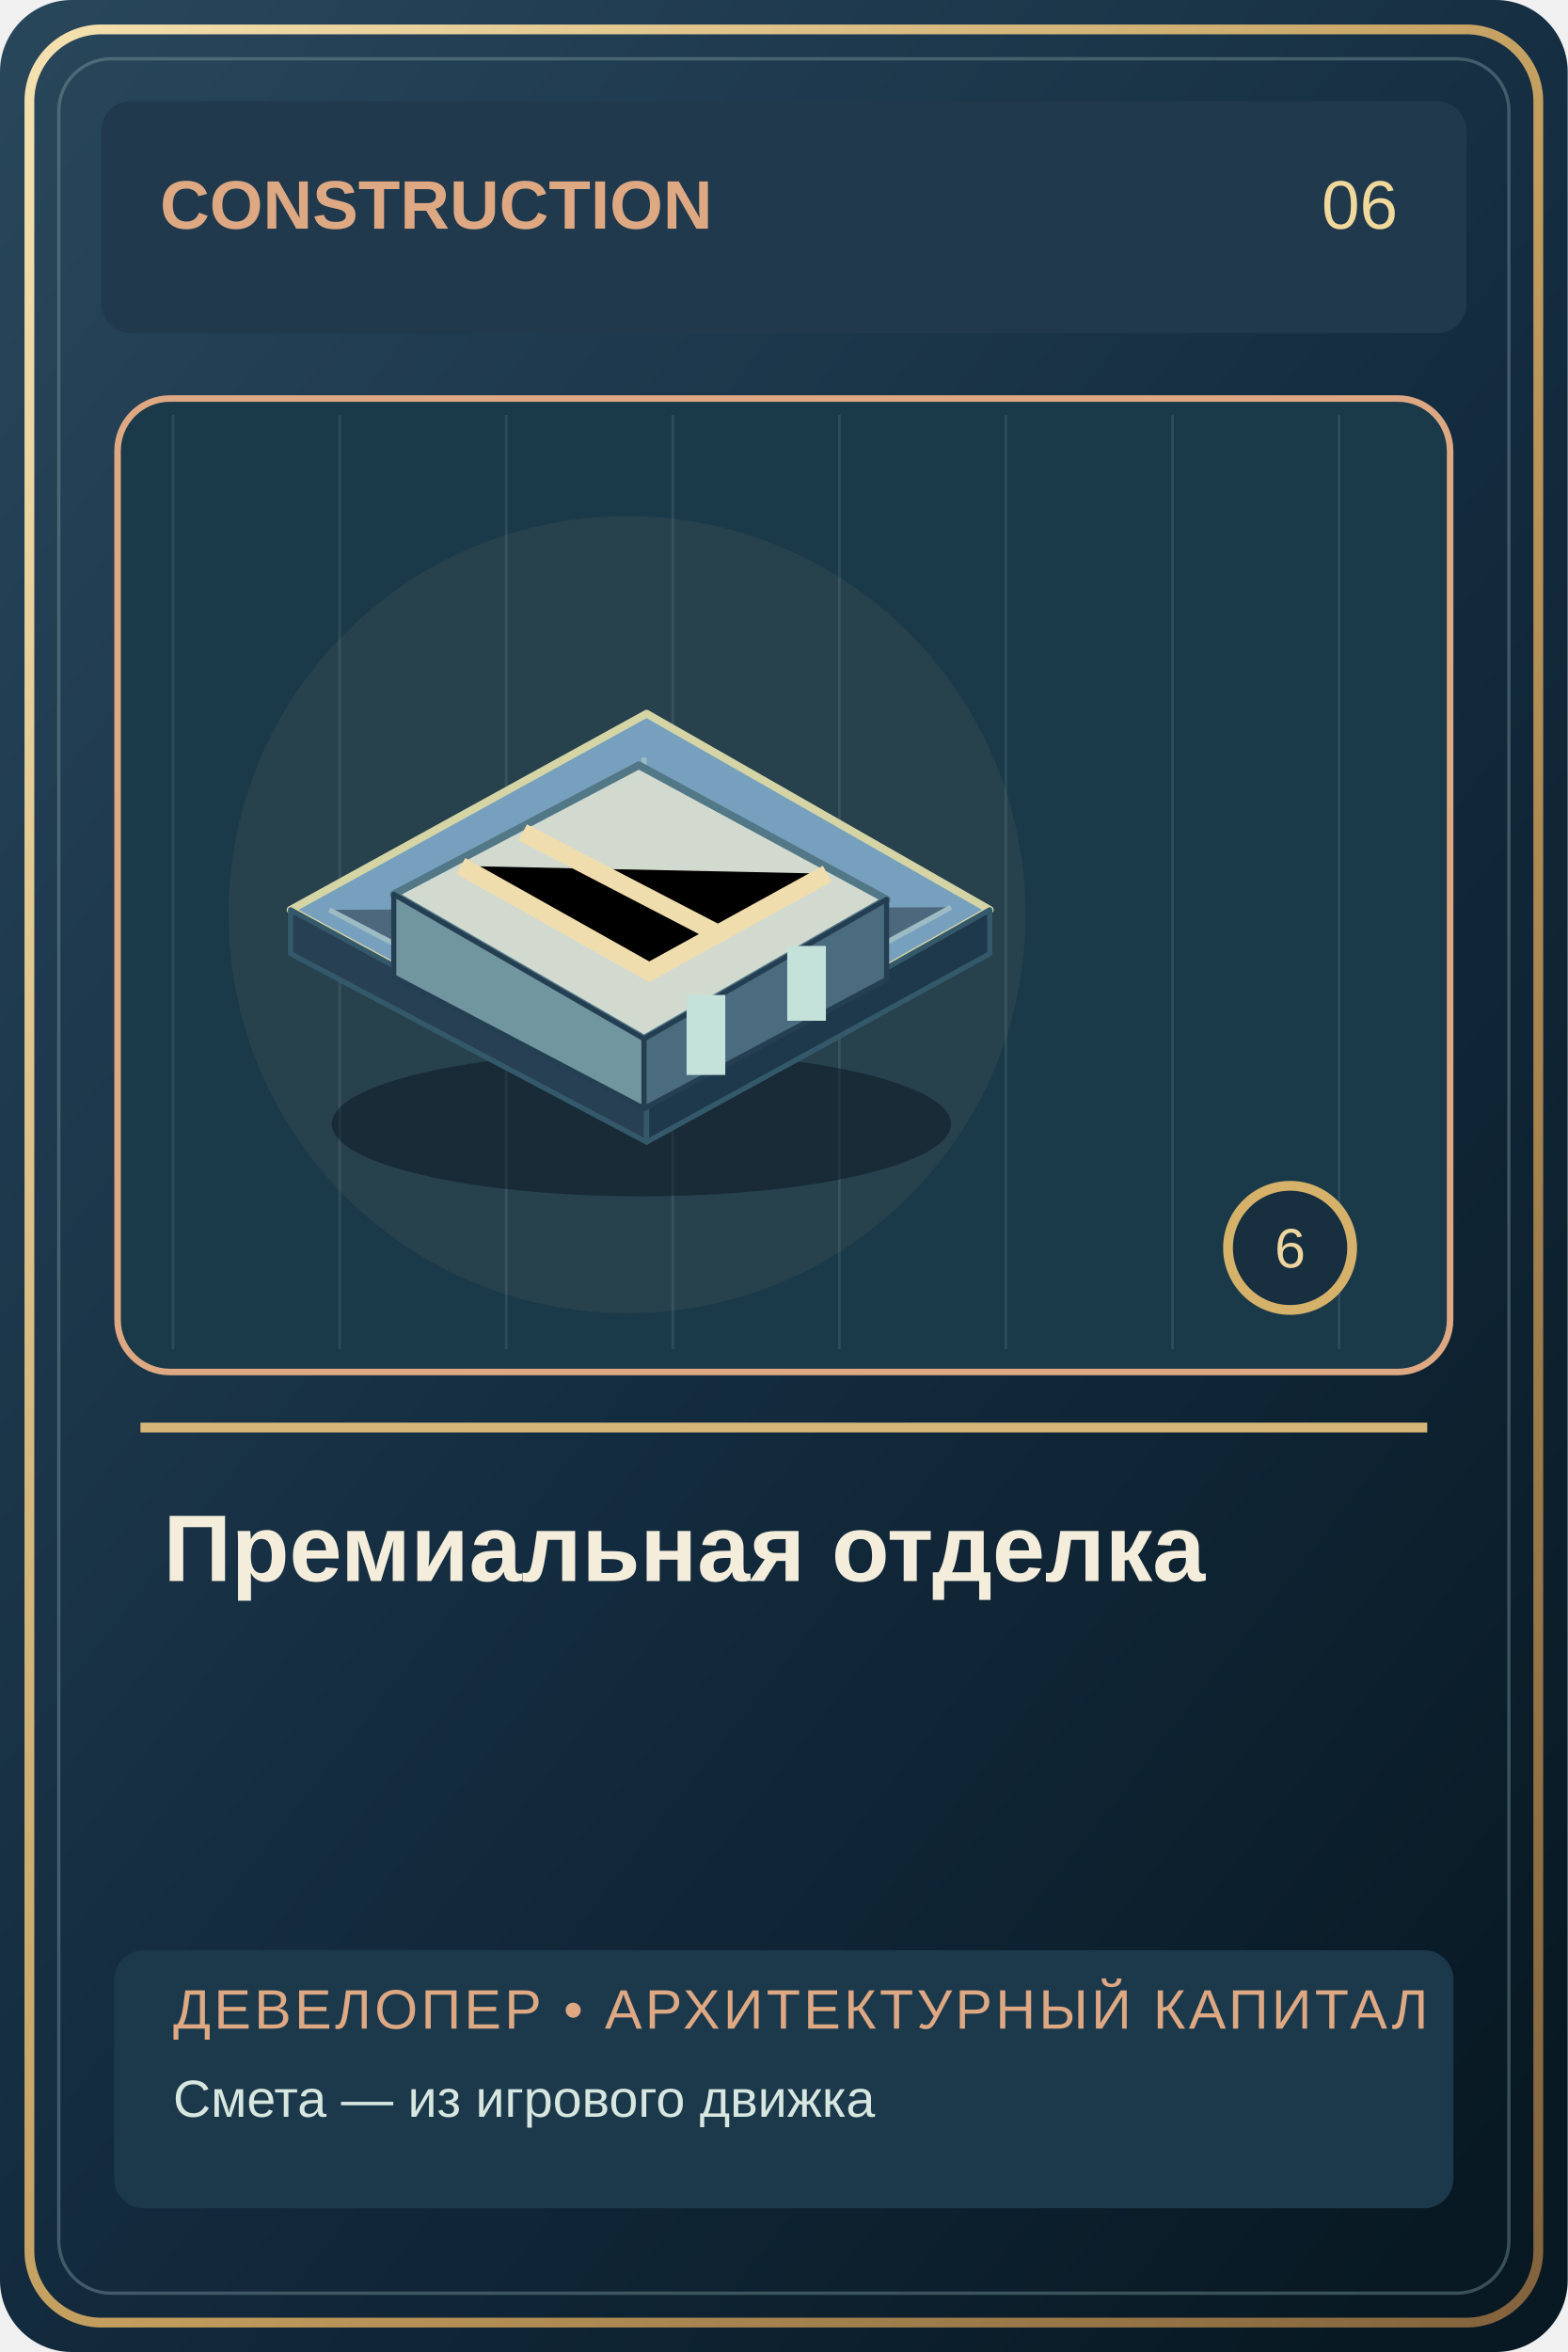
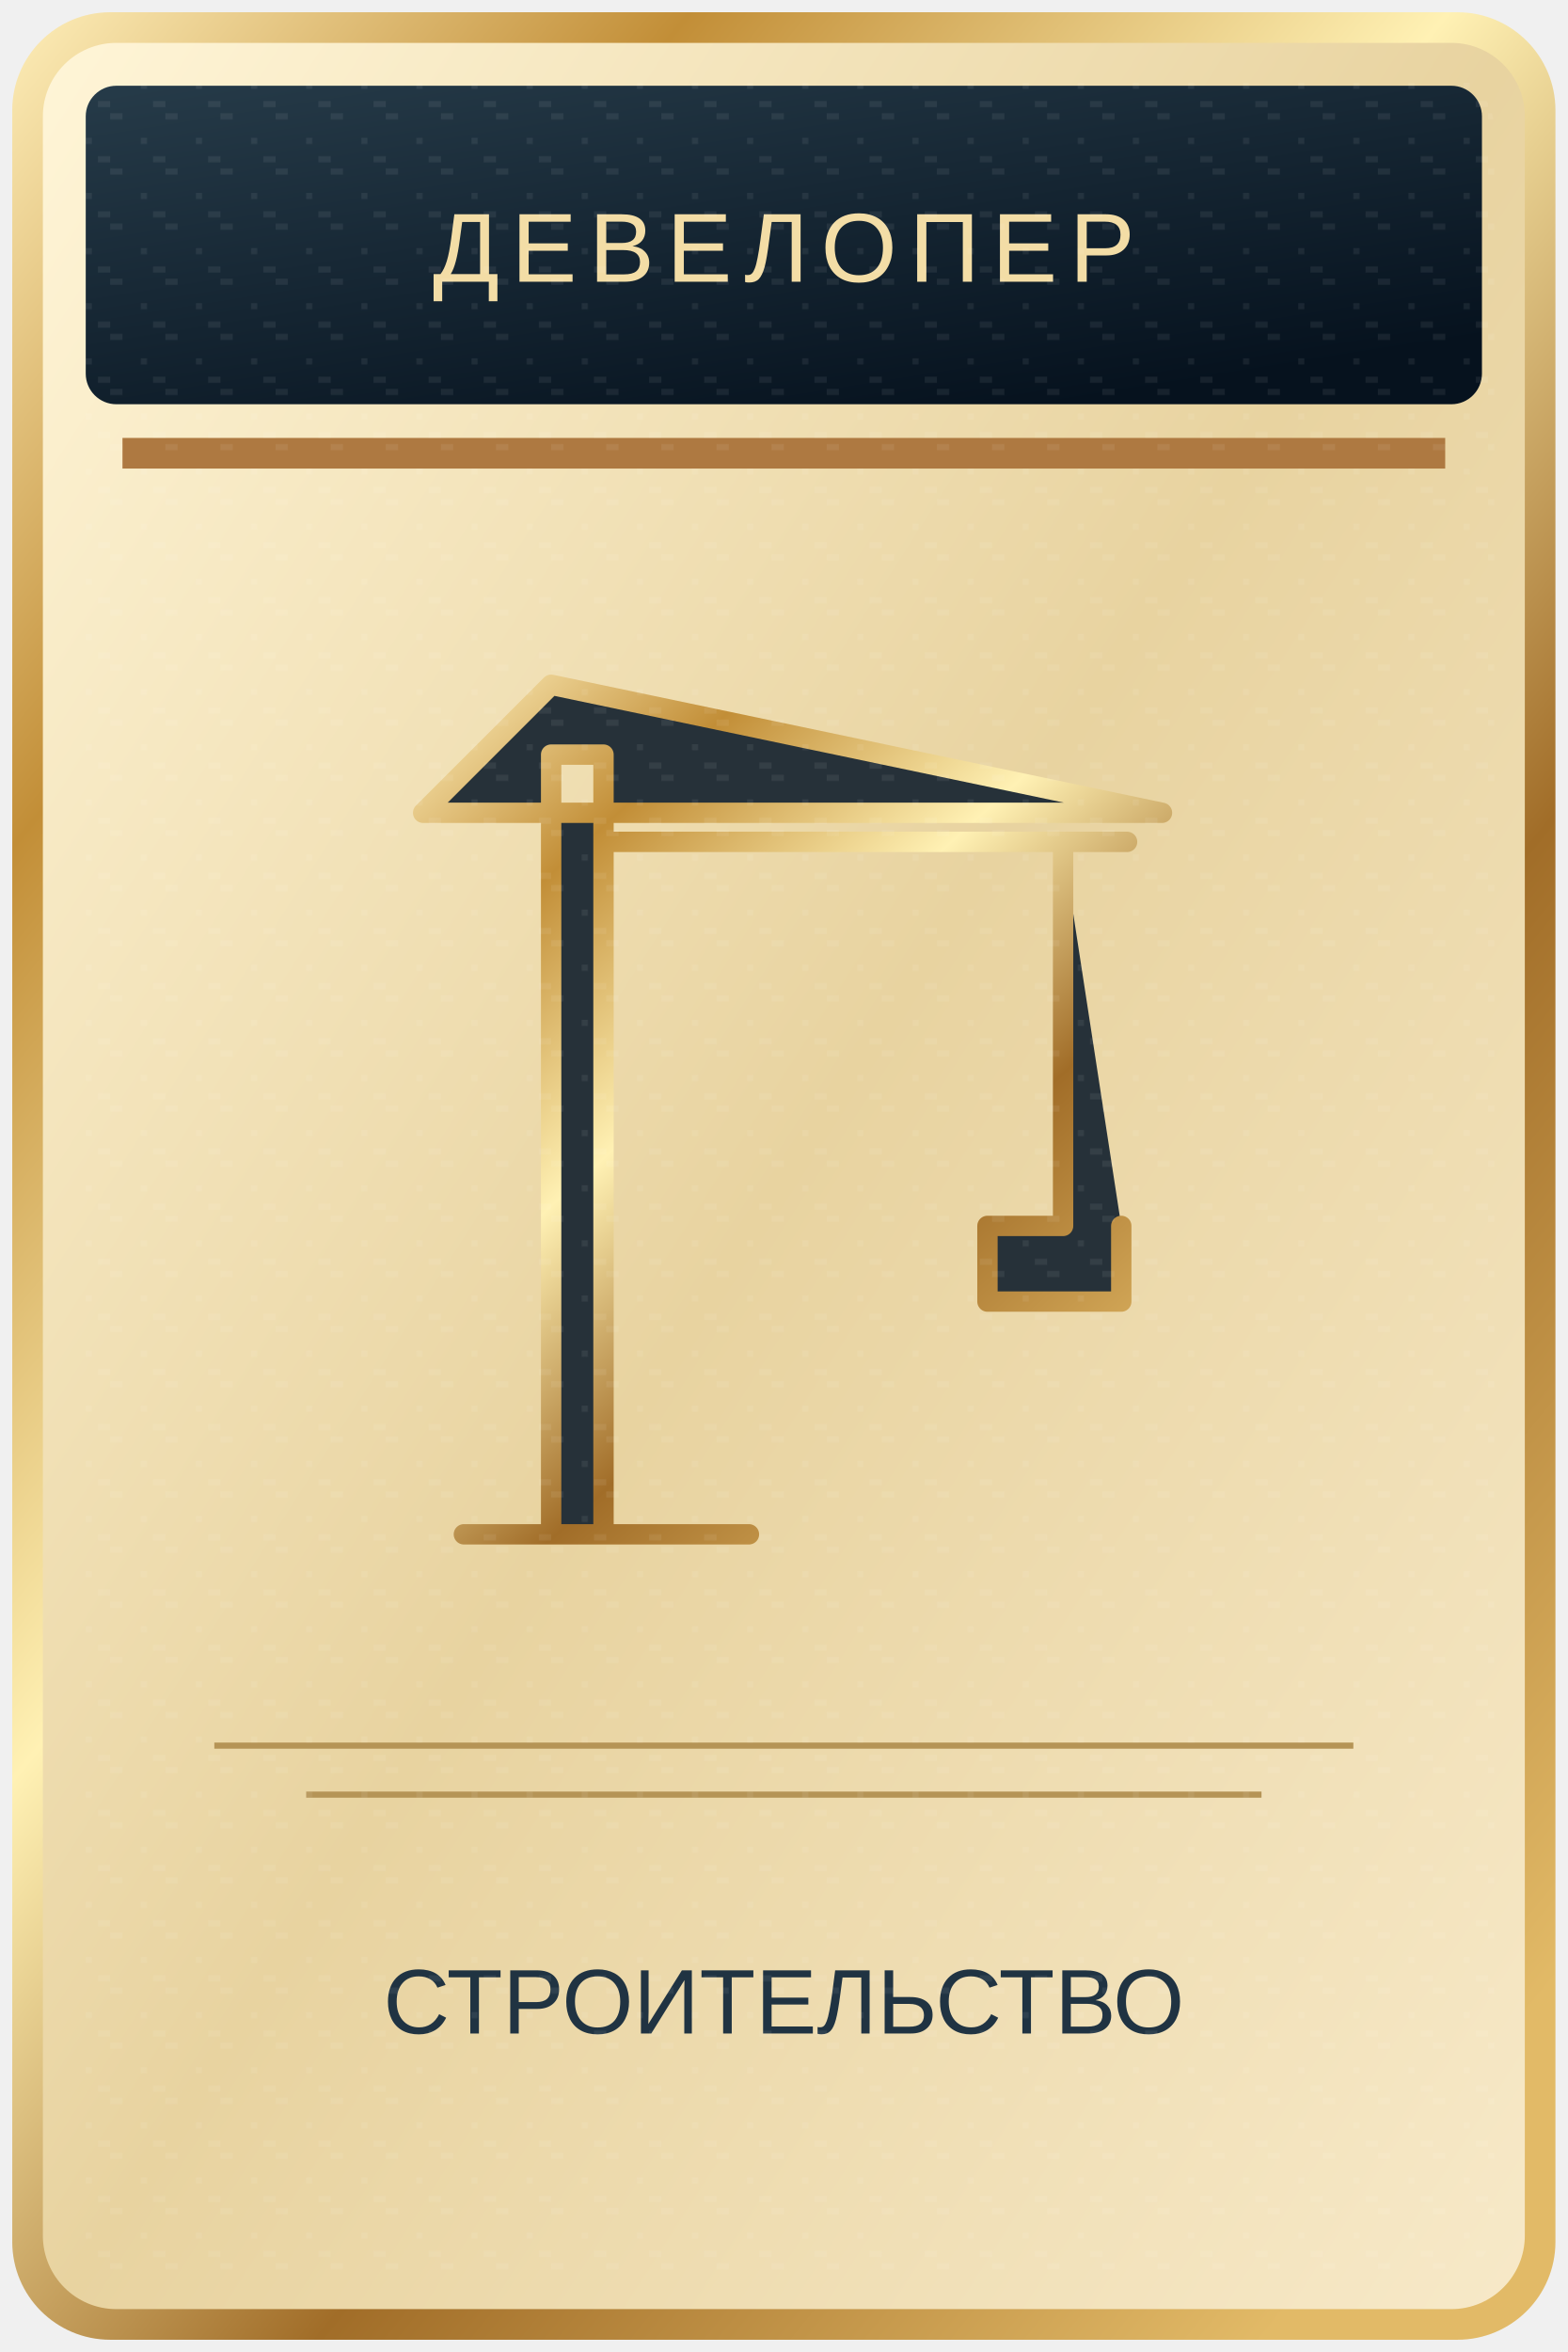
- <svg xmlns="http://www.w3.org/2000/svg" viewBox="0 0 480 720" width="480" height="720" role="img" aria-label="Премиальная отделка">
+ <svg xmlns="http://www.w3.org/2000/svg" viewBox="0 0 256 384" role="img" aria-label="Премиальная отделка">
  <defs>
-     <linearGradient id="bg" x2=".85" y2="1">
-       <stop stop-color="#29475b" />
-       <stop offset=".55" stop-color="#142c40" />
-       <stop offset="1" stop-color="#081923" />
+     <linearGradient id="gold" x2="0.8" y2="1">
+       <stop stop-color="#fff0bc" />
+       <stop offset=".22" stop-color="#c28e37" />
+       <stop offset=".46" stop-color="#fff1b4" />
+       <stop offset=".7" stop-color="#a16d28" />
+       <stop offset="1" stop-color="#e2ba67" />
    </linearGradient>
-     <linearGradient id="gold" x2="1" y2="1">
-       <stop stop-color="#f4e1af" />
-       <stop offset=".53" stop-color="#c29d5d" />
-       <stop offset="1" stop-color="#83633d" />
+     <linearGradient id="cream" x2="1" y2="1">
+       <stop stop-color="#fff5d7" />
+       <stop offset=".5" stop-color="#e8d3a0" />
+       <stop offset="1" stop-color="#f7e9c8" />
+     </linearGradient>
+     <linearGradient id="navy" x2=".7" y2="1">
+       <stop stop-color="#263b49" />
+       <stop offset="1" stop-color="#06121e" />
    </linearGradient>
    <linearGradient id="glass" x2="1" y2="1">
-       <stop stop-color="#bddad8" />
-       <stop offset="1" stop-color="#627f99" />
+       <stop stop-color="#d4e9e8" />
+       <stop offset=".45" stop-color="#6495ad" />
+       <stop offset="1" stop-color="#294453" />
    </linearGradient>
+     <pattern id="grain" width="9" height="9" patternUnits="userSpaceOnUse">
+       <path d="M0 1h2m3 4h1m1 3h2" stroke="#fff" opacity=".07" />
+     </pattern>
  </defs>
-   <rect width="480" height="720" rx="22" fill="url(#bg)" />
-   <rect x="9" y="9" width="462" height="702" rx="22" stroke="url(#gold)" stroke-width="3" fill="none" />
-   <rect x="18" y="18" width="444" height="684" rx="16" stroke="#7b989d" stroke-opacity=".44" fill="none" />
-   <rect x="31" y="31" width="418" height="71" rx="9" fill="#20394d" />
-   <text x="49" y="70" font-family="Arial,sans-serif" font-size="21" font-weight="700" fill="#dea883">CONSTRUCTION</text>
-   <text x="428" y="70" text-anchor="end" font-size="21" fill="#f1d99c" font-family="Arial,sans-serif">06</text>
-   <rect x="36" y="122" width="408" height="298" rx="16" fill="#1a3a49" stroke="#dea883" stroke-width="2" />
-   <path d="M53 127v286" stroke="#7798a3" stroke-width=".8" opacity=".2" />
-   <path d="M104 127v286" stroke="#7798a3" stroke-width=".8" opacity=".2" />
-   <path d="M155 127v286" stroke="#7798a3" stroke-width=".8" opacity=".2" />
-   <path d="M206 127v286" stroke="#7798a3" stroke-width=".8" opacity=".2" />
-   <path d="M257 127v286" stroke="#7798a3" stroke-width=".8" opacity=".2" />
-   <path d="M308 127v286" stroke="#7798a3" stroke-width=".8" opacity=".2" />
-   <path d="M359 127v286" stroke="#7798a3" stroke-width=".8" opacity=".2" />
-   <path d="M410 127v286" stroke="#7798a3" stroke-width=".8" opacity=".2" />
-   <circle cx="192" cy="280" r="122" fill="#dea883" opacity=".07" />
-   <g transform="translate(70 145) scale(.79)">
-     <ellipse cx="160" cy="252" rx="120" ry="28" fill="#040e1a" opacity=".43" />
-     <polygon points="24,169 162,93 295,169 162,244" fill="#76a0be" stroke="#d5d4a5" stroke-width="3" stroke-linejoin="round" />
-     <polygon points="24,169 162,244 162,259 24,186" fill="#284054" stroke="#34596a" stroke-width="2" stroke-linejoin="round" />
-     <polygon points="162,244 295,169 295,186 162,259" fill="#1e394b" stroke="#34596a" stroke-width="2" stroke-linejoin="round" />
-     <path d="M39 169l122 64 119-65M161 110v124" stroke="#e1edc8" stroke-width="2" opacity=".35" />
-     <polygon points="64,163 159,113 255,165 161,219" fill="#d2dad0" stroke="#527887" stroke-width="3" stroke-linejoin="round" />
-     <polygon points="64,163 161,219 161,246 64,195" fill="#7296a0" stroke="#253f52" stroke-width="2" stroke-linejoin="round" />
-     <polygon points="161,219 255,165 255,196 161,246" fill="#4b6c7e" stroke="#253f52" stroke-width="2" stroke-linejoin="round" />
-     <path d="M90 152l73 41 69-38M114 139l77 40" stroke="#f0ddad" stroke-width="7" />
-     <path d="M185 202v31m39-50v29" stroke="#c4e1da" stroke-width="15" />
+   <rect x="2" y="2" width="252" height="380" rx="16" fill="url(#gold)" />
+   <rect x="7" y="7" width="242" height="370" rx="12" fill="url(#cream)" />
+   <rect x="14" y="14" width="228" height="52" rx="5" fill="url(#navy)" />
+   <path d="M20 74h216" stroke="#ae7941" stroke-width="5" />
+   <g transform="translate(128 184) scale(.95)">
+     <g fill="#263139" stroke="url(#gold)" stroke-width="3.5" stroke-linejoin="round" stroke-linecap="round">
+       <path d="M-40 70V-64h9V70M-62-54H65L-40-76zM-30-49H59M48-48v65h-13v13h23V17M-55 70h49" />
+     </g>
  </g>
-   <circle cx="395" cy="382" r="19" fill="#182f40" stroke="#d6b16a" stroke-width="3" />
-   <text x="395" y="388" fill="#efd6a0" text-anchor="middle" font-size="17" font-family="Arial,sans-serif">6</text>
-   <path d="M43 437h394" stroke="#d6b679" stroke-width="3" />
-   <text x="50" y="484" font-size="29" font-weight="700" font-family="Arial,sans-serif" fill="#f4eddb">
-     <tspan x="50" dy="0">Премиальная отделка</tspan>
-   </text>
-   <rect x="35" y="597" width="410" height="79" rx="9" fill="#1c394c" />
-   <text x="53" y="621" fill="#dea883" font-size="17" font-family="Arial,sans-serif" letter-spacing="1">ДЕВЕЛОПЕР • АРХИТЕКТУРНЫЙ КАПИТАЛ</text>
-   <text x="53" y="648" fill="#d7e6df" font-size="16" font-family="Arial,sans-serif">Смета — из игрового движка</text>
+   <path d="M35 285h186m-171 8h156" stroke="#b59456" />
+   <text x="128" y="46" text-anchor="middle" font-family="Arial,sans-serif" font-size="16" fill="#f3dda6" letter-spacing="2">ДЕВЕЛОПЕР</text>
+   <text x="128" y="332" text-anchor="middle" font-family="Arial,sans-serif" font-size="15" fill="#203342">СТРОИТЕЛЬСТВО</text>
+   <rect x="12" y="12" width="232" height="360" rx="9" fill="url(#grain)" />
</svg>
